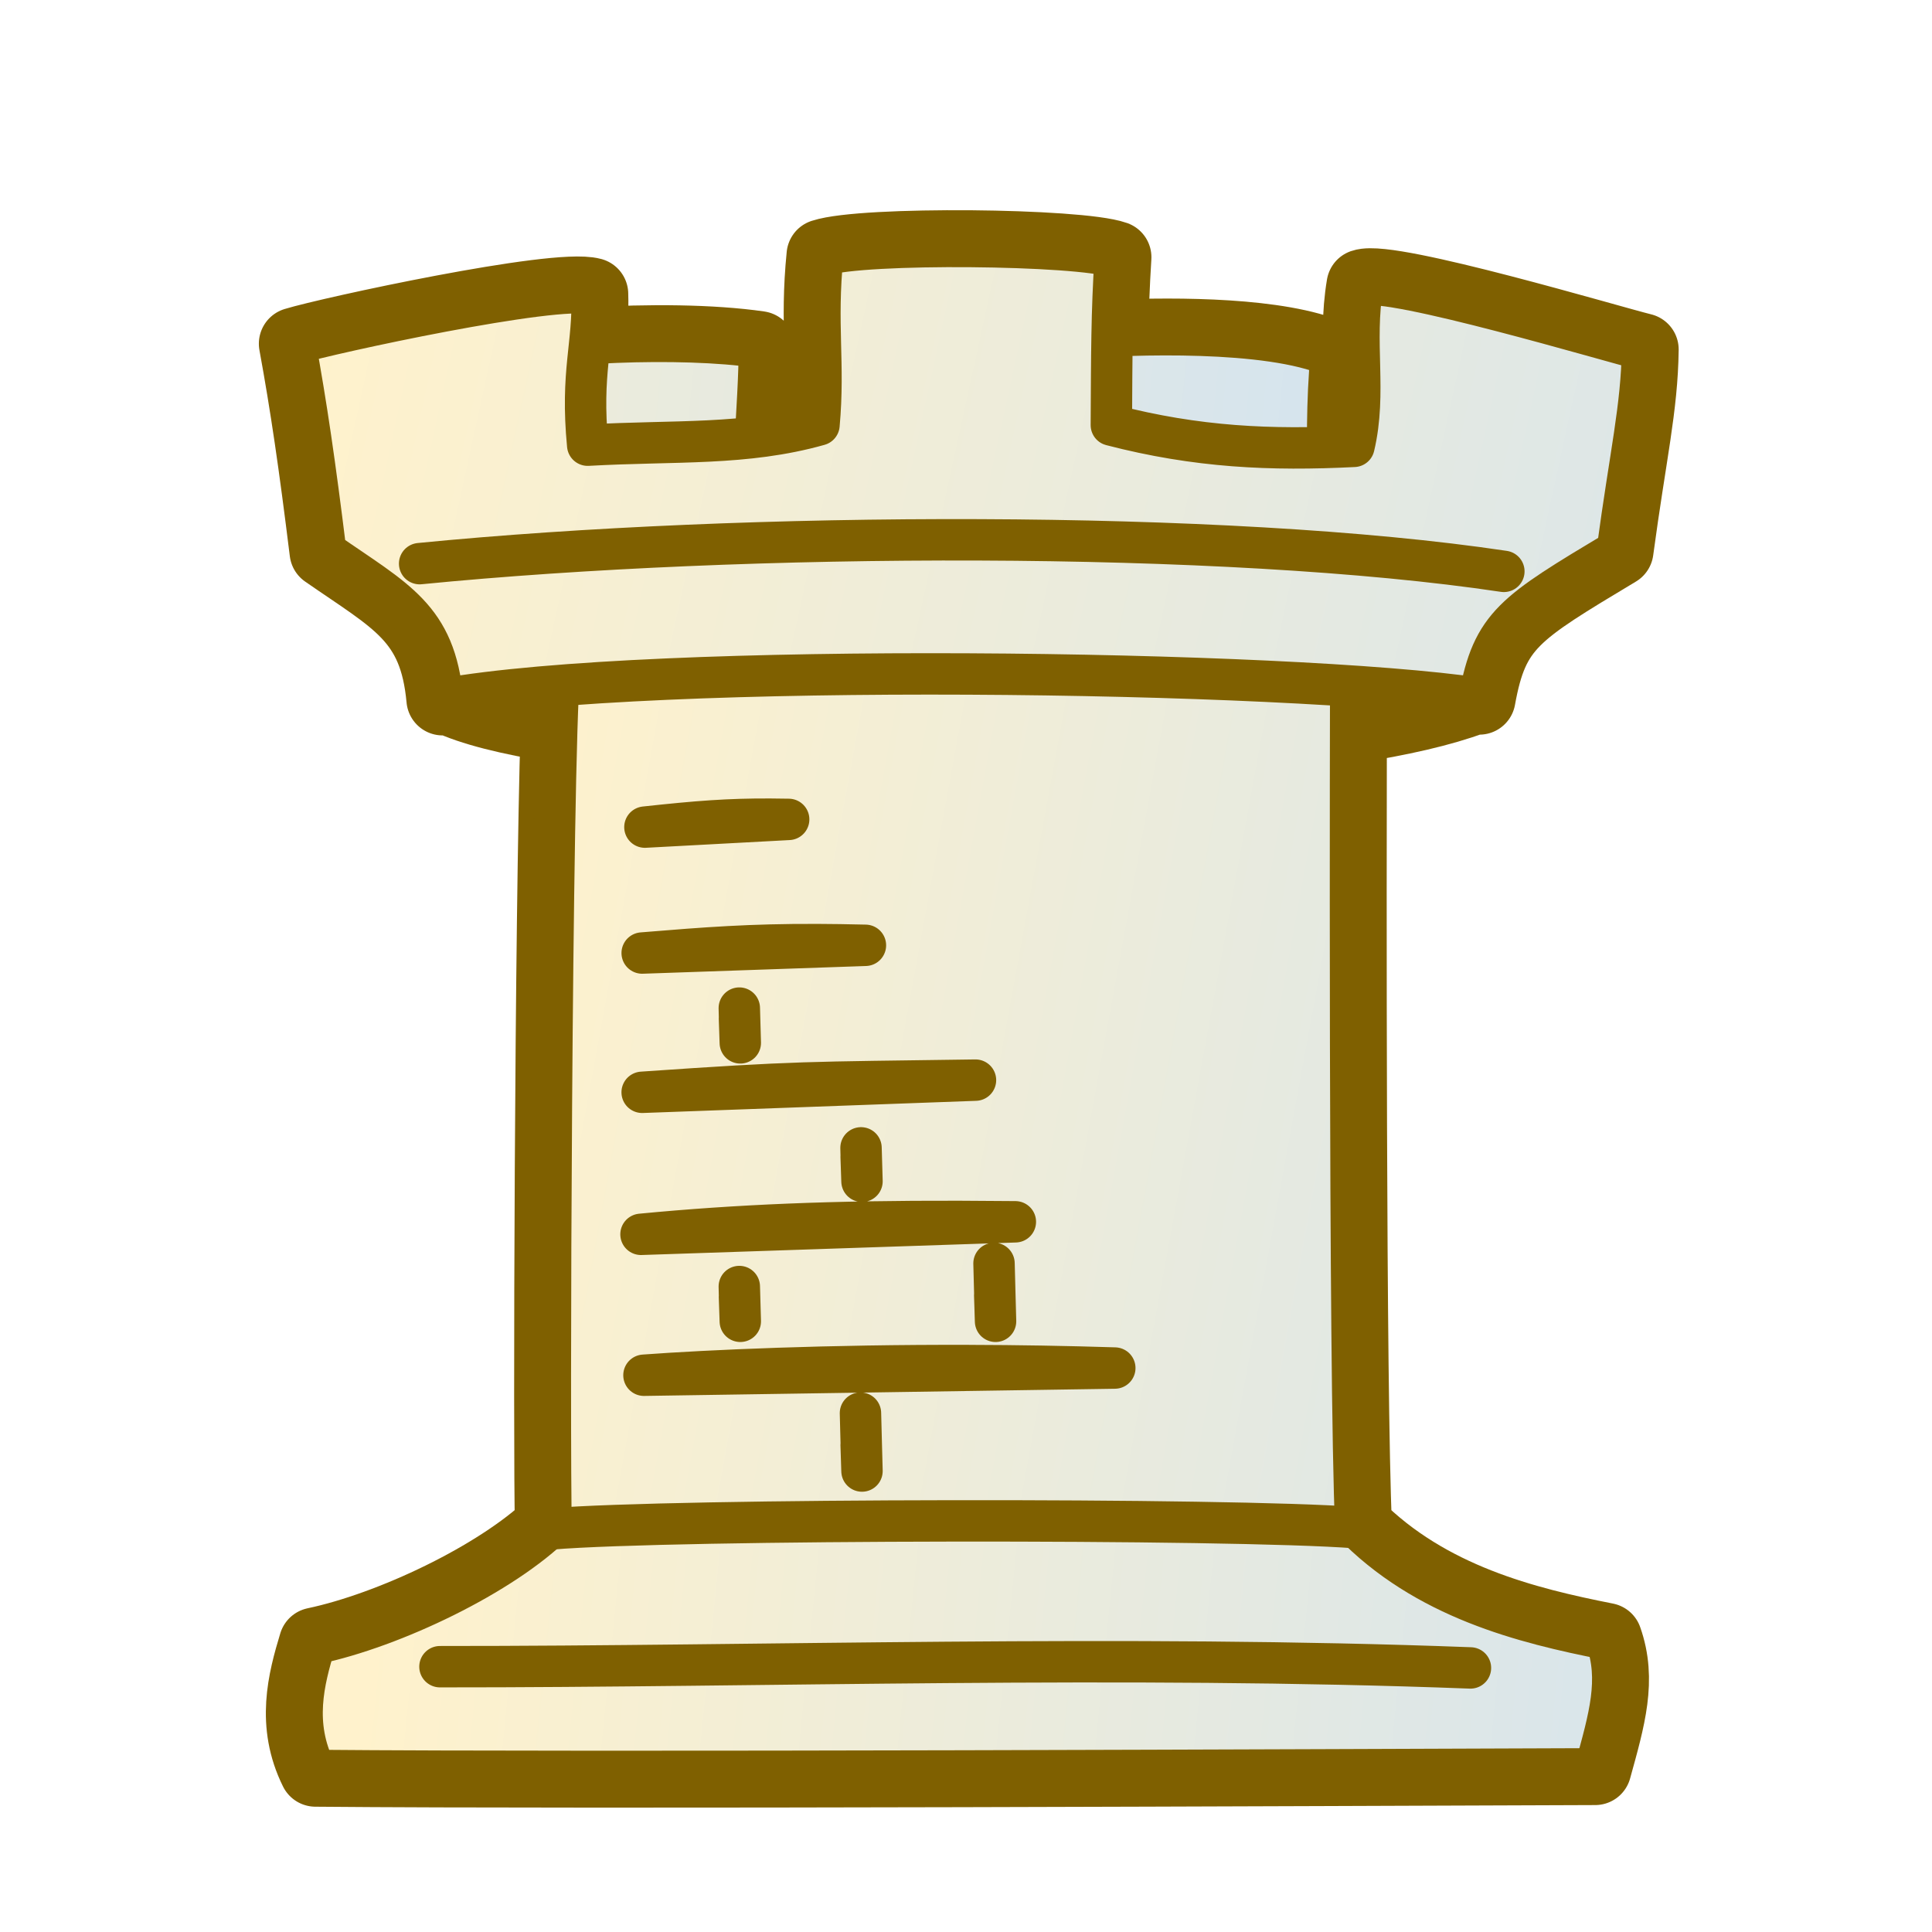
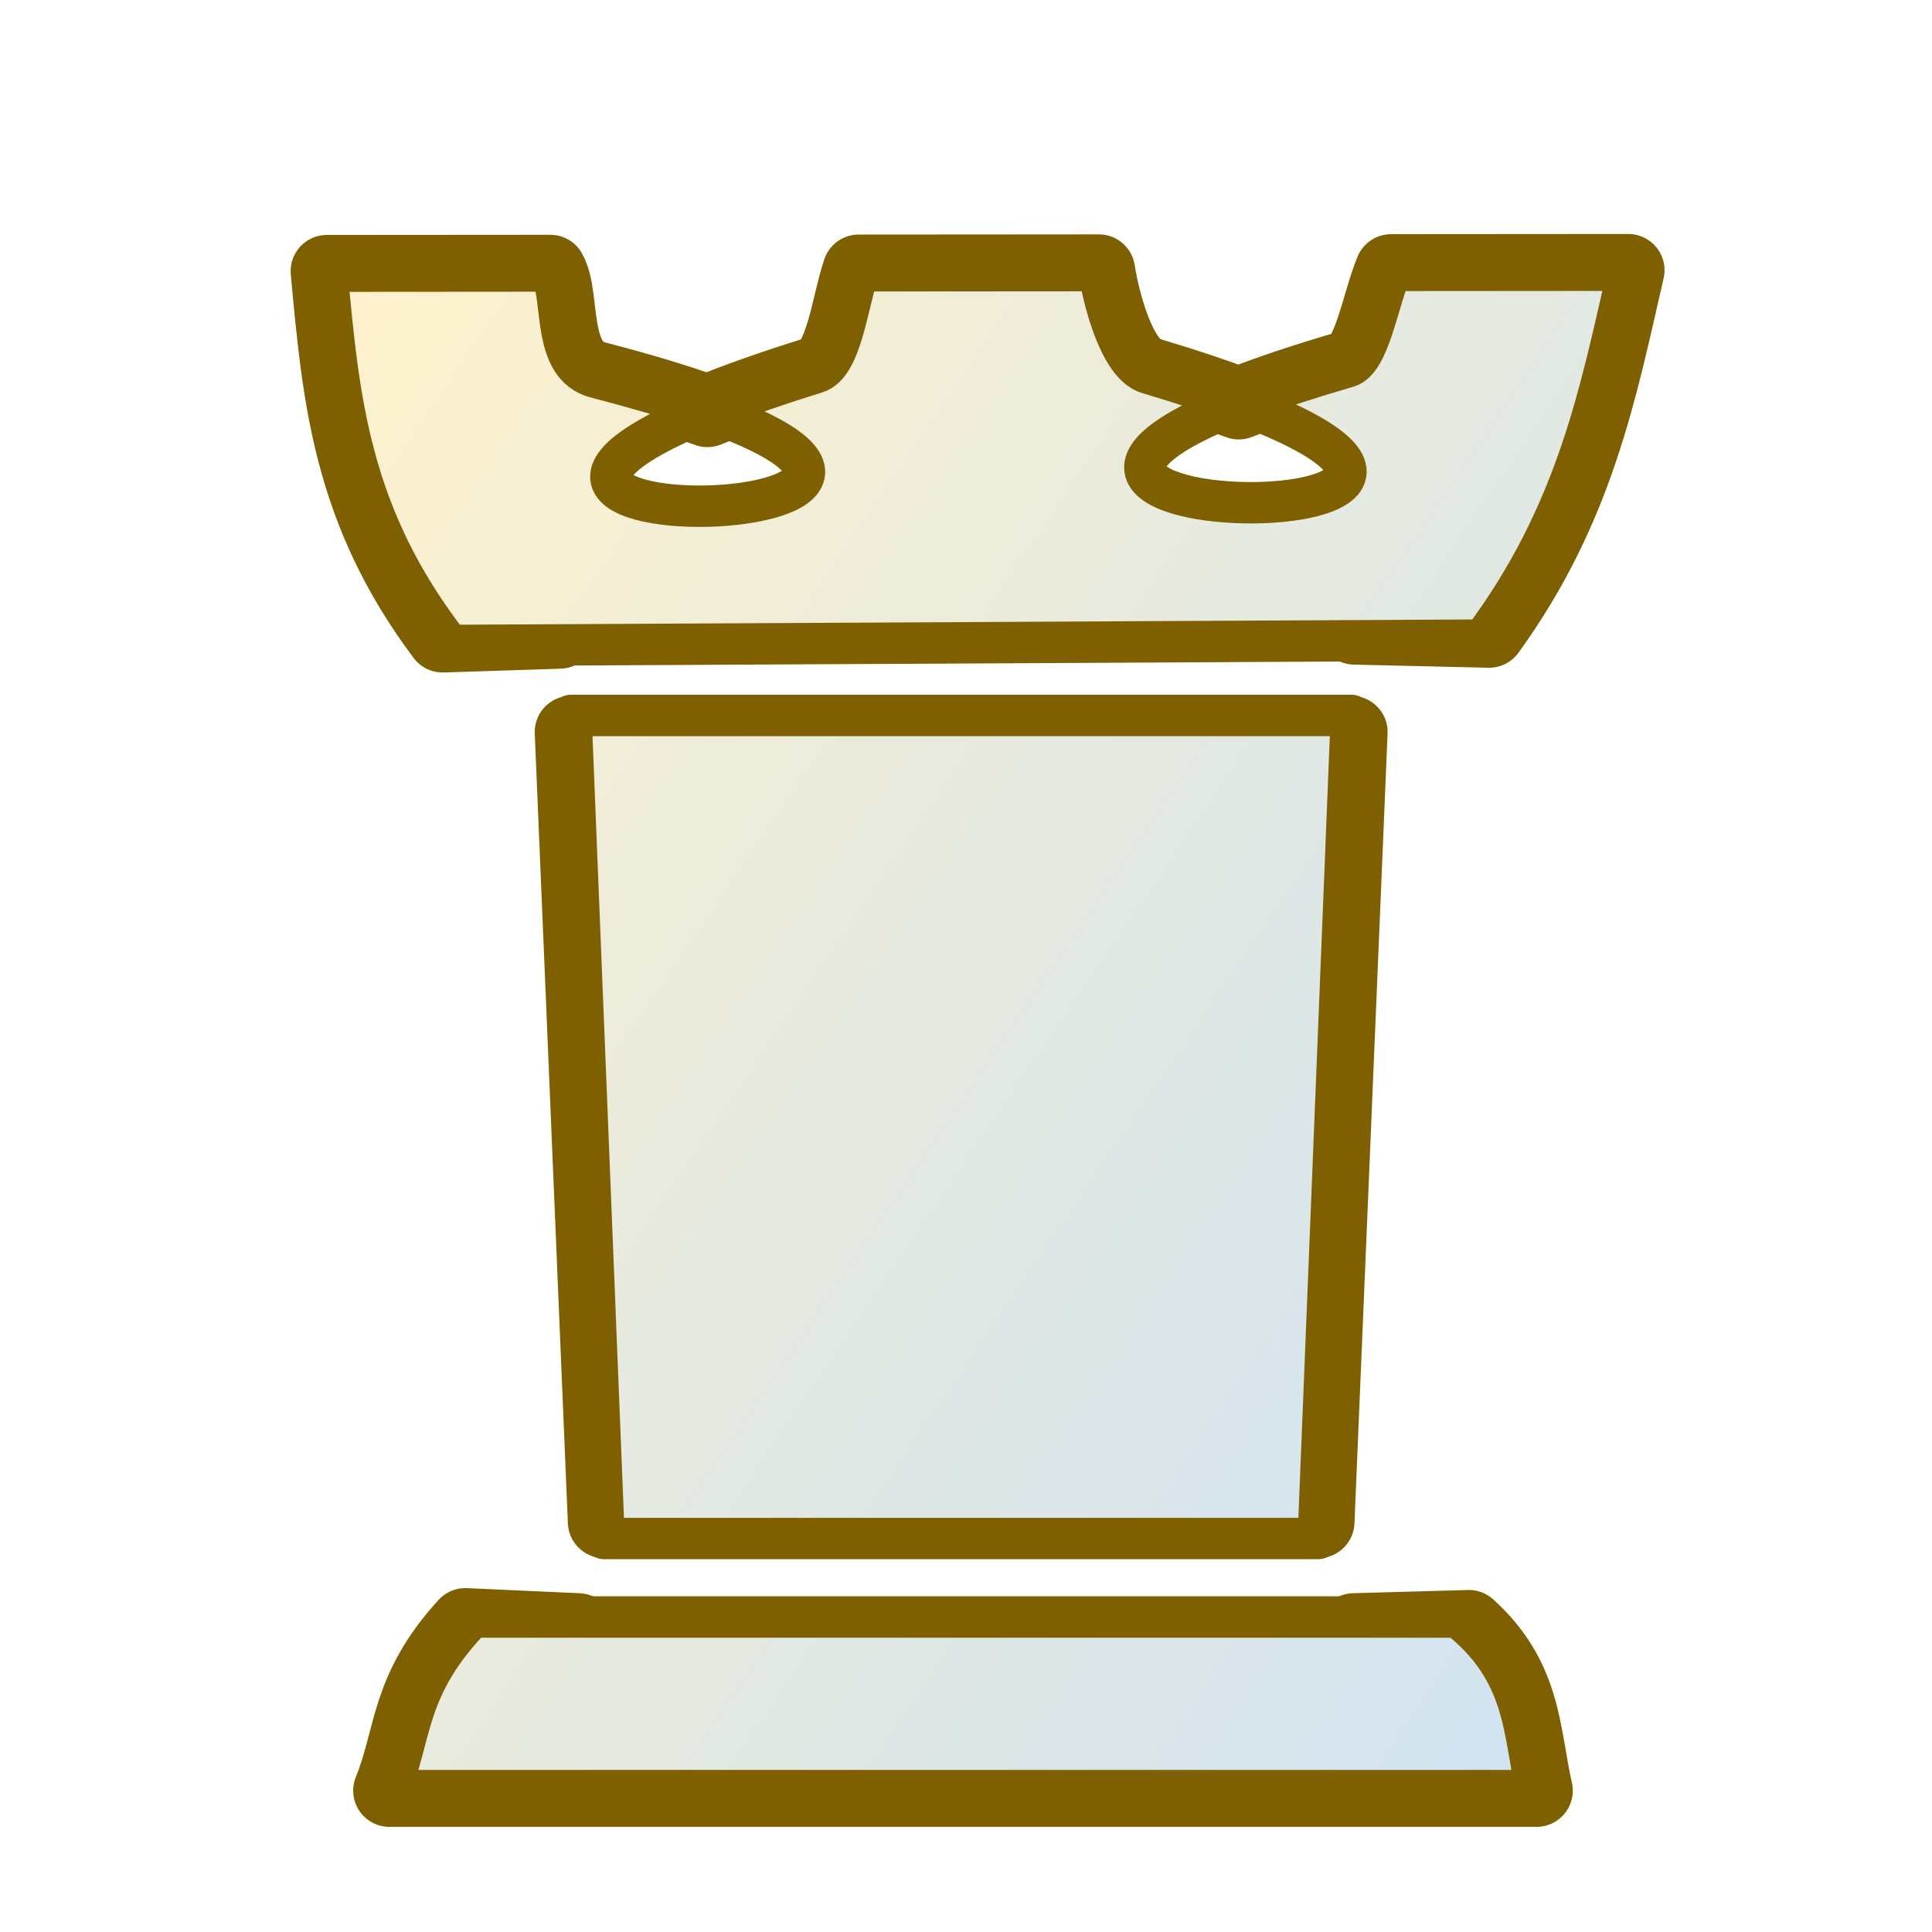
- <svg xmlns="http://www.w3.org/2000/svg" xmlns:xlink="http://www.w3.org/1999/xlink" id="rook" viewBox="0 0 933.33 933.33">
+ <svg xmlns="http://www.w3.org/2000/svg" xmlns:xlink="http://www.w3.org/1999/xlink" id="rook" width="700pt" height="700pt" viewBox="0 0 933.333 933.333">
  <style id="style-base">.base{fill-opacity:1;fill-rule:evenodd;stroke-miterlimit:4;stroke-dasharray:none;stroke-linecap:round;stroke-linejoin:round;stroke-opacity:1}.stroke-medium{stroke-width:20}.stroke-color{stroke:#7f6000}</style>
  <defs id="defs36222">
    <linearGradient id="fillGradient">
-       <stop id="stop0" offset="0" stop-color="#fff2cc" stop-opacity="1" />
-       <stop id="stop1" offset="1" stop-color="#cfe2f3" stop-opacity="1" />
+       <stop id="stop0" offset="0" style="stop-color:#fff2cc;stop-opacity:1" />
+       <stop id="stop1" offset="1" style="stop-color:#cfe2f3;stop-opacity:1" />
    </linearGradient>
-     <linearGradient xlink:href="#fillGradient" id="upper-back-gradient" x1="7.34" x2="689.75" y1="207.66" y2="274.33" gradientTransform="matrix(1.10352 0 0 1.06757 -32.26 -16.14)" gradientUnits="userSpaceOnUse" />
-     <linearGradient xlink:href="#fillGradient" id="body-gradient" x1="218.5" x2="906.1" y1="521.53" y2="643.2" gradientTransform="matrix(1.10352 0 0 1.06757 -32.26 -16.14)" gradientUnits="userSpaceOnUse" />
-     <linearGradient xlink:href="#fillGradient" id="upper-wall-gradient" x1="153.41" x2="966.59" y1="229.07" y2="400.73" gradientTransform="matrix(1.10352 0 0 1.06757 -32.26 -16.14)" gradientUnits="userSpaceOnUse" />
-     <linearGradient xlink:href="#fillGradient" id="tower-base-gradient" x1="193.15" x2="878.6" y1="715.41" y2="782.07" gradientTransform="matrix(1.10352 0 0 1.06757 -32.26 -16.14)" gradientUnits="userSpaceOnUse" />
+     <linearGradient xlink:href="#fillGradient" id="bottom-gradient" x1="88.716" x2="772.142" y1="286.248" y2="750.581" gradientTransform="translate(-3.986 -14.41)scale(1.0782)" gradientUnits="userSpaceOnUse" />
+     <linearGradient xlink:href="#fillGradient" id="center-gradient" x1="88.716" x2="772.142" y1="286.248" y2="750.581" gradientTransform="translate(-37.986 -89.102)scale(1.0782)" gradientUnits="userSpaceOnUse" />
+     <linearGradient xlink:href="#fillGradient" id="top-gradient" x1="88.716" x2="772.142" y1="286.248" y2="750.581" gradientTransform="translate(-15.986 -71.102)scale(1.0782)" gradientUnits="userSpaceOnUse" />
  </defs>
-   <path id="boundary" fill="none" stroke-width="35" d="M468.91 119.08c-30.68-.25-61.62 1.07-71.44 4.28-3.39 33.65.9 51.98-1.82 81.9a197.55 197.55 0 0 1-30.64 5.88c.91-16.5 1.94-32.57 1.75-43.34-22.83-3.32-53.78-3.52-81.93-1.78.78-7.47 1.46-14.92 1.17-23.98-17.52-4.78-126.91 18.93-143.45 24 5.44 29.7 9.56 57.87 14.83 100.53 33.87 23.54 52.83 31.76 56.45 71.2.84-.15 1.94-.27 2.8-.41 10.96 5.29 29.17 9.84 52.39 13.59-2.92 92.32-3.7 349.07-2.77 386.38-25.97 24.61-77.23 48.98-114.08 56.75-5.47 18-10.86 38.83.25 61.22 134.5 1.22 489.67-.34 618.19-.79 6.93-24.97 12.17-43.03 5.24-62.66-38.9-7.68-85.72-19.26-120.9-54.51-2.94-65.39-2.6-320.4-2.47-385.93 23.79-3.7 44.08-8.3 59.01-13.88l.1-.51c.93.13 2.16.25 3.06.38 6.43-35.55 16.95-41.62 66.65-71.46 6.28-46.69 11.8-69.2 12.15-97.1-14.9-3.62-121.91-35.56-135.13-30.97-4.7 27.77 1.95 51.64-4.24 77.76-4.27.2-8.47.36-12.65.49-.09-14.7.25-30.26 1.6-44.17-24.98-10.7-73.24-11.03-105.79-9.63.23-12.68.64-24.4 1.5-38.05-8.75-3.1-39.15-4.94-69.83-5.2z" class="base stroke-color" />
-   <path id="upper-back" fill="url(#upper-back-gradient)" d="M214.93 336.6s3.43-123.38 18.64-164.39c31.78-6.84 94.34-10.06 133.2-4.4.43 25.08-5.74 77.85-1.68 101.98 35.3-1.67 106.84 2.6 152.36-2.5 1.02-29.43-7.67-71.1.94-103.91 28.9-2.17 94.22-4.46 124.64 8.57-4.06 41.98.6 99.69.6 99.69l79.74 2.75-11.88 63.14c-99.56 37.2-434.27 31.67-496.56-.94z" class="base stroke-color stroke-medium" />
-   <path id="tower-base" fill="url(#tower-base-gradient)" d="M268.16 735.55c-25.33 25.2-78.25 50.57-115.99 58.53-5.47 18.01-10.86 38.83.26 61.22 134.5 1.22 489.66-.34 618.18-.79 6.93-24.97 12.17-43.03 5.24-62.66-39.57-7.81-87.36-19.6-122.73-56.3" class="base stroke-color stroke-medium" />
-   <path id="lower-line" fill="none" d="M212.54 805.16c157.8.07 329.05-5.8 497.82.6" class="base stroke-color stroke-medium" />
-   <path id="body" fill="url(#body-gradient)" d="M270.3 323.45c-3.98 47.2-5.13 375.99-4.03 415.15 58.25-4.91 329-5.22 388.7-.6-3.38-73.7-2.45-413.51-2.45-413.51" class="base stroke-color stroke-medium" />
-   <path id="bricks" fill="none" d="M372.03 395.73c-20.05-.08-34.74 1.05-60.48 3.84l69.45-3.73a593.8 593.8 0 0 0-8.97-.11m22.2 60.6c-31.6-.1-52.54 1.48-84 4.07l107.85-3.73c-8.69-.21-16.55-.32-23.85-.35zM357.15 487c.42 15.17-.33-7.04.48 16.8zm114.1 34.8c-82.58 1.18-84.73.62-161.03 5.88zm-55.3 32.72c.37 13.37-.33-7.2.47 16.15zm47.33 35.54c-61.2-.13-106.74 1.73-153.62 6.23l180.85-6.05c-9.43-.1-18.49-.16-27.23-.18m16.92 20.28.38 14.57c-.01-1.42-.1-4.94-.38-14.57m.38 14.57c.05 3.25-.28-5.52.36 13.4zm-123.43-3.4c.42 15.17-.33-7.04.48 16.8zm110.81 38.17c-67.75-.19-125.29 2.36-156.87 4.68l227.46-3.47a2419.13 2419.13 0 0 0-70.59-1.2zm-52.28 22.99.38 14.57c-.02-1.42-.1-4.95-.38-14.57m.38 14.57c.04 3.24-.29-5.52.36 13.4z" class="base stroke-color stroke-medium" />
-   <path id="upper-wall" fill="url(#upper-wall-gradient)" d="M142.55 166.03c5.44 29.7 9.56 57.88 14.83 100.54 33.87 23.54 52.83 31.76 56.45 71.2 101.73-18.27 408.56-14.06 500.82-.37 6.43-35.55 16.95-41.63 66.65-71.46 6.28-46.69 11.8-69.2 12.15-97.1-14.9-3.61-121.91-35.56-135.13-30.97-4.7 27.78 1.95 51.64-4.24 77.76-40.06 2-75.75.48-117.2-10.28.2-34.91.15-54.06 1.87-81.08-17.5-6.22-121.64-7.32-141.28-.91-3.39 33.65.9 51.98-1.82 81.9-35.56 10.03-69.29 7.43-111.74 9.8-3.42-35.57 2.9-48.05 2.09-73.02-17.52-4.78-126.91 18.93-143.45 24z" class="base stroke-color stroke-medium" />
-   <path id="upper-line" fill="none" d="M202.72 272.29c156.95-15.47 389.07-16.43 523.78 3.73" class="base stroke-color stroke-medium" />
+   <path id="boundary" d="m654.315 303.569 65.054 1.522c43.135-59.53 53.993-116.965 67.252-174.556l-114.596.086c-6.523 15.694-10.593 43.583-20.996 46.604-21.779 6.324-38.799 12.144-52.607 17.568-12.091-4.516-26.495-9.335-43.834-14.498-13.687-4.076-21.49-35.24-23.725-49.57l-116.056.084c-5.556 16.485-8.341 45.4-20.475 49.175-21.698 6.753-38.726 12.875-52.594 18.516-14.14-5.022-31.546-10.375-53.797-16.137-22.016-5.7-14.889-38.886-22.091-51.443l-107.944.078c5.63 60.878 10.46 115.728 55.924 176.38l56.53-1.84m5.462 48.09 16 381.61m345.022 0 16-381.61M279.35 787.163l-54.555-2.47c-28.96 31.656-25.96 54.006-36.674 80.349h554.18c-6.147-26.851-4.744-54.296-32.707-79.431l-55.586 1.552" class="base stroke-color" style="fill:none;stroke-width:35" />
+   <path id="center" d="m275.822 345.629 16 397.61h345.022l16-397.61z" class="base stroke-color stroke-medium" style="fill:url(#center-gradient)" />
+   <path id="top" d="M157.905 130.999c5.766 62.36 10.697 118.39 59.316 180.815l499.102-2.587c45.68-61.009 56.731-119.768 70.297-178.692l-114.594.086c-6.524 15.694-10.595 43.584-20.997 46.604-292.698 84.994 192.123 88.995-96.44 3.07-13.687-4.076-21.492-35.24-23.726-49.571l-116.057.085c-5.556 16.486-8.341 45.4-20.475 49.176-294.979 91.796 191.18 79.433-106.39 2.379-22.016-5.701-14.888-38.886-22.091-51.444z" class="base stroke-color stroke-medium" style="fill:url(#top-gradient)" />
+   <path id="bottom" d="M228.12 781.161c-32.525 33.548-28.891 56.567-40 83.88H742.3c-6.51-28.445-4.55-57.555-38-83.88z" class="base stroke-color stroke-medium" style="fill:url(#bottom-gradient)" />
</svg>
